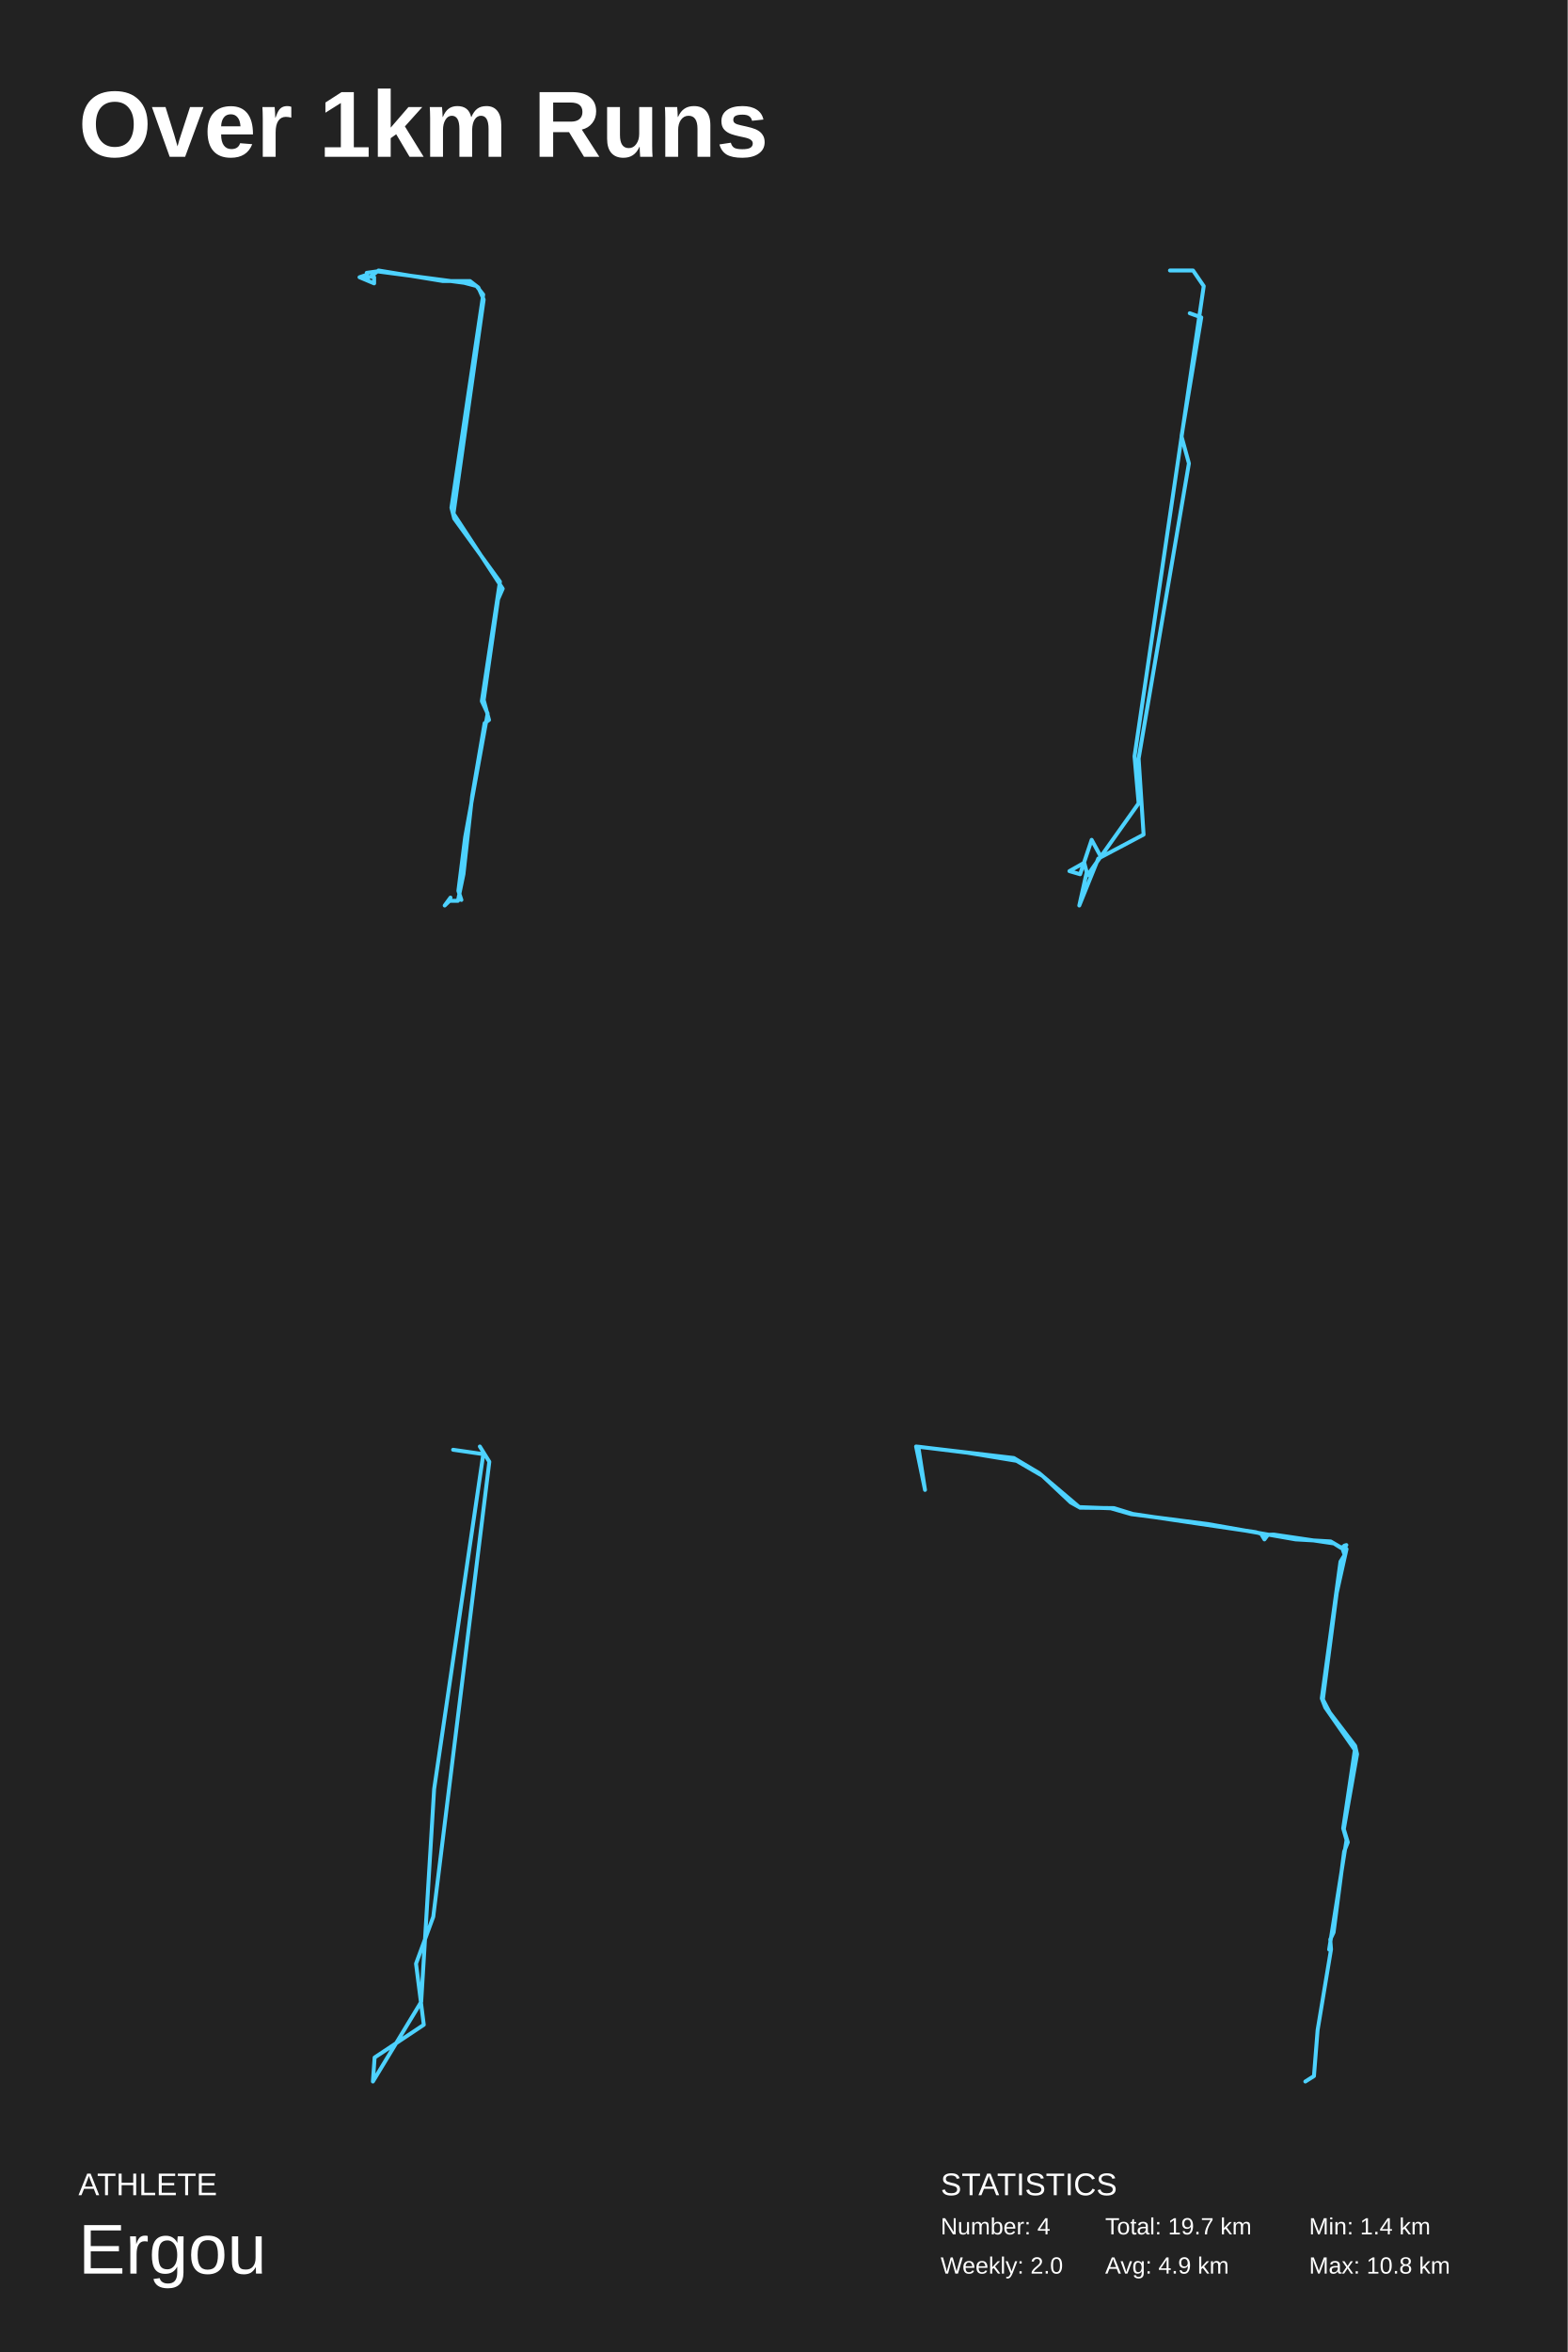
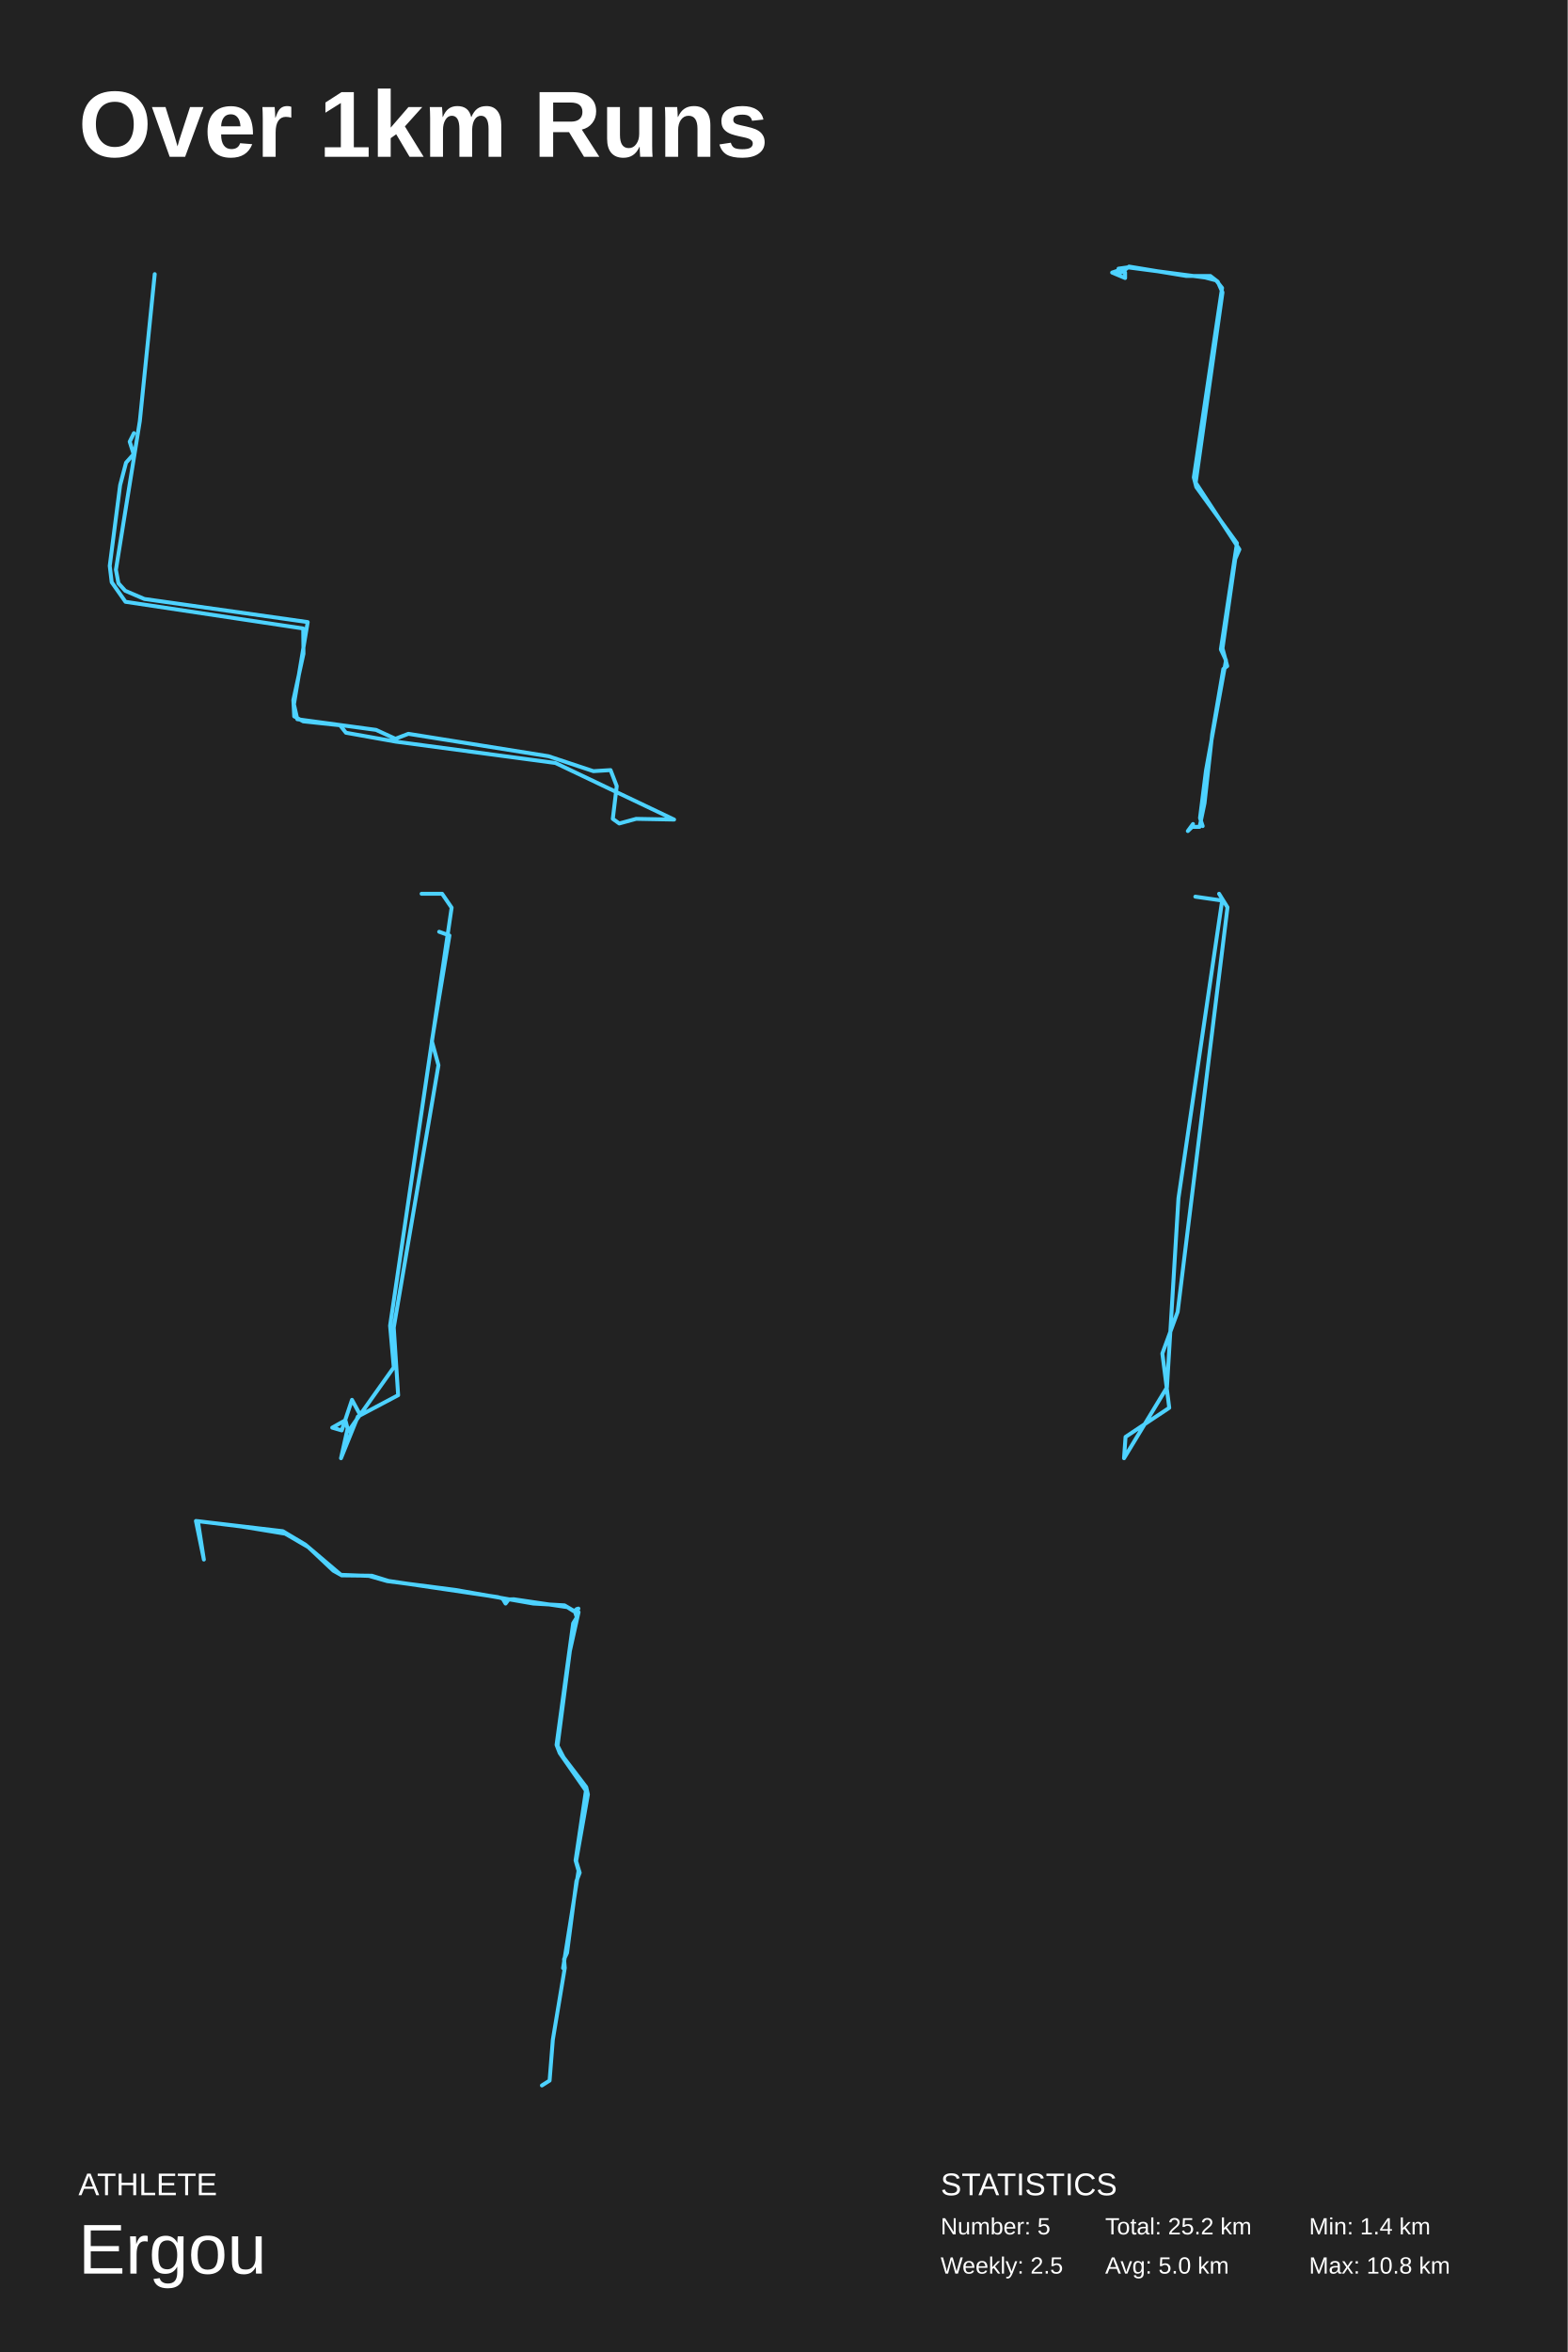
<svg xmlns="http://www.w3.org/2000/svg" baseProfile="full" height="300mm" version="1.1" viewBox="0,0,200,300" width="200mm">
  <defs />
  <rect fill="#222222" height="300" width="200" x="0" y="0" />
  <text fill="#FFFFFF" style="font-size:12px; font-family:Arial; font-weight:bold;" x="10" y="20">Over 1km Runs</text>
  <text fill="#FFFFFF" style="font-size:4px; font-family:Arial" x="10" y="280">ATHLETE</text>
  <text fill="#FFFFFF" style="font-size:9px; font-family:Arial" x="10" y="290">Ergou</text>
  <text fill="#FFFFFF" style="font-size:4px; font-family:Arial" x="120" y="280">STATISTICS</text>
-   <text fill="#FFFFFF" style="font-size:3px; font-family:Arial" x="120" y="285">Number: 4</text>
-   <text fill="#FFFFFF" style="font-size:3px; font-family:Arial" x="120" y="290">Weekly: 2.0</text>
-   <text fill="#FFFFFF" style="font-size:3px; font-family:Arial" x="141" y="285">Total: 19.7 km</text>
-   <text fill="#FFFFFF" style="font-size:3px; font-family:Arial" x="141" y="290">Avg: 4.9 km</text>
+   <text fill="#FFFFFF" style="font-size:3px; font-family:Arial" x="120" y="285">Number: 5</text>
+   <text fill="#FFFFFF" style="font-size:3px; font-family:Arial" x="120" y="290">Weekly: 2.5</text>
+   <text fill="#FFFFFF" style="font-size:3px; font-family:Arial" x="141" y="285">Total: 25.2 km</text>
+   <text fill="#FFFFFF" style="font-size:3px; font-family:Arial" x="141" y="290">Avg: 5.0 km</text>
  <text fill="#FFFFFF" style="font-size:3px; font-family:Arial" x="167" y="285">Min: 1.4 km</text>
  <text fill="#FFFFFF" style="font-size:3px; font-family:Arial" x="167" y="290">Max: 10.8 km</text>
-   <polyline fill="none" points="58.509,114.564 58.864,114.788 58.479,113.627 59.338,106.811 62.21,91.007 61.47,89.434 63.779,74.192 57.946,66.141 57.591,64.755 61.647,37.57 60.789,36.484 59.219,36.073 48.116,34.612 46.783,34.8 46.961,35.698 46.754,35.062 45.865,35.361 47.731,36.147 47.731,35.361 47.287,35.286 48.293,34.5 56.495,35.848 59.96,35.848 61.026,36.672 61.707,38.207 57.857,65.504 64.135,75.091 63.542,76.439 61.707,89.284 62.388,91.83 61.825,92.242 60.226,101.605 59.131,111.493 58.42,114.901 57.354,114.901 56.732,115.5 57.472,114.489" stroke="#4dd2ff" stroke-linecap="round" stroke-linejoin="round" stroke-width="0.5" />
-   <polyline fill="none" points="151.782,39.953 153.254,40.485 150.731,55.647 151.677,59.105 145.263,96.746 145.894,106.455 140.111,109.515 137.692,115.5 138.639,111.244 138.323,110.047 136.431,111.111 137.797,111.51 139.269,107.12 140.426,109.249 138.744,111.643 145.263,102.465 144.737,96.48 153.569,36.495 152.203,34.5 149.258,34.5" stroke="#4dd2ff" stroke-linecap="round" stroke-linejoin="round" stroke-width="0.5" />
-   <polyline fill="none" points="61.216,184.5 62.427,186.448 55.275,244.484 53.075,250.469 54.065,258.263 47.793,262.438 47.573,265.5 53.735,255.34 55.385,228.2 61.657,185.474 57.806,184.918" stroke="#4dd2ff" stroke-linecap="round" stroke-linejoin="round" stroke-width="0.5" />
-   <polyline fill="none" points="169.565,248.668 171.786,234.699 171.358,233.204 172.846,223.205 169.076,217.793 168.627,216.633 171.012,199.187 171.541,198.337 171.256,197.487 169.769,196.61 165.286,196.353 154.098,194.394 144.317,193.132 141.709,192.385 137.654,192.23 136.594,191.637 133.008,188.262 129.686,186.329 123.431,185.299 117.154,184.526 118.01,190.04 116.869,184.5 129.34,185.969 132.58,187.901 137.776,192.307 142.117,192.359 144.521,193.106 160.191,195.425 160.884,195.631 161.312,196.353 161.76,195.76 162.494,195.734 170.176,196.868 171.073,197.435 171.766,197.074 171.501,197.152 171.786,197.59 170.543,203.156 168.77,216.762 169.646,218.437 172.886,222.689 173.131,223.746 171.44,233.307 171.949,234.982 171.48,236.168 170.135,246.478 169.707,247.38 169.809,248.643 168.098,258.927 167.629,264.804 166.529,265.5" stroke="#4dd2ff" stroke-linecap="round" stroke-linejoin="round" stroke-width="0.5" />
+   <polyline fill="none" points="19.74,34.965 17.839,53.706 14.789,72.676 15.112,74.4 15.973,75.353 18.413,76.397 39.256,79.347 37.498,89.831 37.928,91.737 47.973,93.098 50.448,94.233 52.099,93.598 69.964,96.457 75.704,98.363 77.892,98.227 78.682,100.269 78.179,104.445 79.004,105.035 81.157,104.445 86.0,104.536 70.861,97.319 50.484,94.596 44.135,93.462 43.381,92.508 38.682,92.009 37.534,91.374 37.426,89.286 38.717,83.386 38.682,80.164 16.009,76.76 14.251,74.264 14.0,72.177 15.327,61.875 16.081,59.016 17.049,57.927 16.547,56.338 17.085,55.249" stroke="#4dd2ff" stroke-linecap="round" stroke-linejoin="round" stroke-width="0.5" />
+   <polyline fill="none" points="153.119,105.168 153.435,105.367 153.093,104.335 153.856,98.276 156.409,84.228 155.751,82.83 157.804,69.282 152.619,62.125 152.303,60.894 155.909,36.729 155.146,35.764 153.751,35.398 143.881,34.1 142.696,34.266 142.854,35.065 142.67,34.499 141.88,34.765 143.538,35.464 143.538,34.765 143.144,34.699 144.039,34.0 151.329,35.198 154.409,35.198 155.356,35.93 155.961,37.295 152.54,61.559 158.12,70.081 157.593,71.279 155.961,82.697 156.567,84.96 156.067,85.327 154.645,93.649 153.672,102.438 153.04,105.467 152.092,105.467 151.54,106.0 152.198,105.101" stroke="#4dd2ff" stroke-linecap="round" stroke-linejoin="round" stroke-width="0.5" />
+   <polyline fill="none" points="56.028,118.847 57.337,119.32 55.094,132.797 55.935,135.871 50.234,169.33 50.794,177.96 45.654,180.68 43.504,186.0 44.345,182.217 44.065,181.153 42.383,182.098 43.598,182.453 44.906,178.551 45.934,180.443 44.439,182.571 50.234,174.413 49.766,169.093 57.617,115.773 56.402,114.0 53.785,114.0" stroke="#4dd2ff" stroke-linecap="round" stroke-linejoin="round" stroke-width="0.5" />
+   <polyline fill="none" points="155.526,114.0 156.601,115.732 150.244,167.319 148.289,172.639 149.169,179.567 143.594,183.278 143.399,186.0 148.875,176.969 150.342,152.845 155.917,114.866 152.494,114.371" stroke="#4dd2ff" stroke-linecap="round" stroke-linejoin="round" stroke-width="0.5" />
+   <polyline fill="none" points="71.835,251.039 73.81,238.621 73.429,237.293 74.752,228.404 71.401,223.593 71.002,222.563 73.121,207.055 73.592,206.299 73.339,205.544 72.017,204.765 68.032,204.536 58.088,202.795 49.393,201.673 47.075,201.009 43.47,200.871 42.528,200.344 39.34,197.344 36.388,195.626 30.827,194.71 25.248,194.023 26.009,198.924 24.995,194.0 36.08,195.305 38.96,197.023 43.579,200.94 47.437,200.986 49.574,201.65 63.503,203.711 64.119,203.894 64.5,204.536 64.898,204.009 65.55,203.986 72.379,204.994 73.176,205.498 73.792,205.177 73.556,205.246 73.81,205.635 72.705,210.583 71.129,222.677 71.908,224.166 74.788,227.946 75.005,228.885 73.502,237.384 73.955,238.873 73.538,239.927 72.343,249.091 71.962,249.893 72.053,251.016 70.531,260.157 70.115,265.381 69.137,266.0" stroke="#4dd2ff" stroke-linecap="round" stroke-linejoin="round" stroke-width="0.5" />
</svg>
